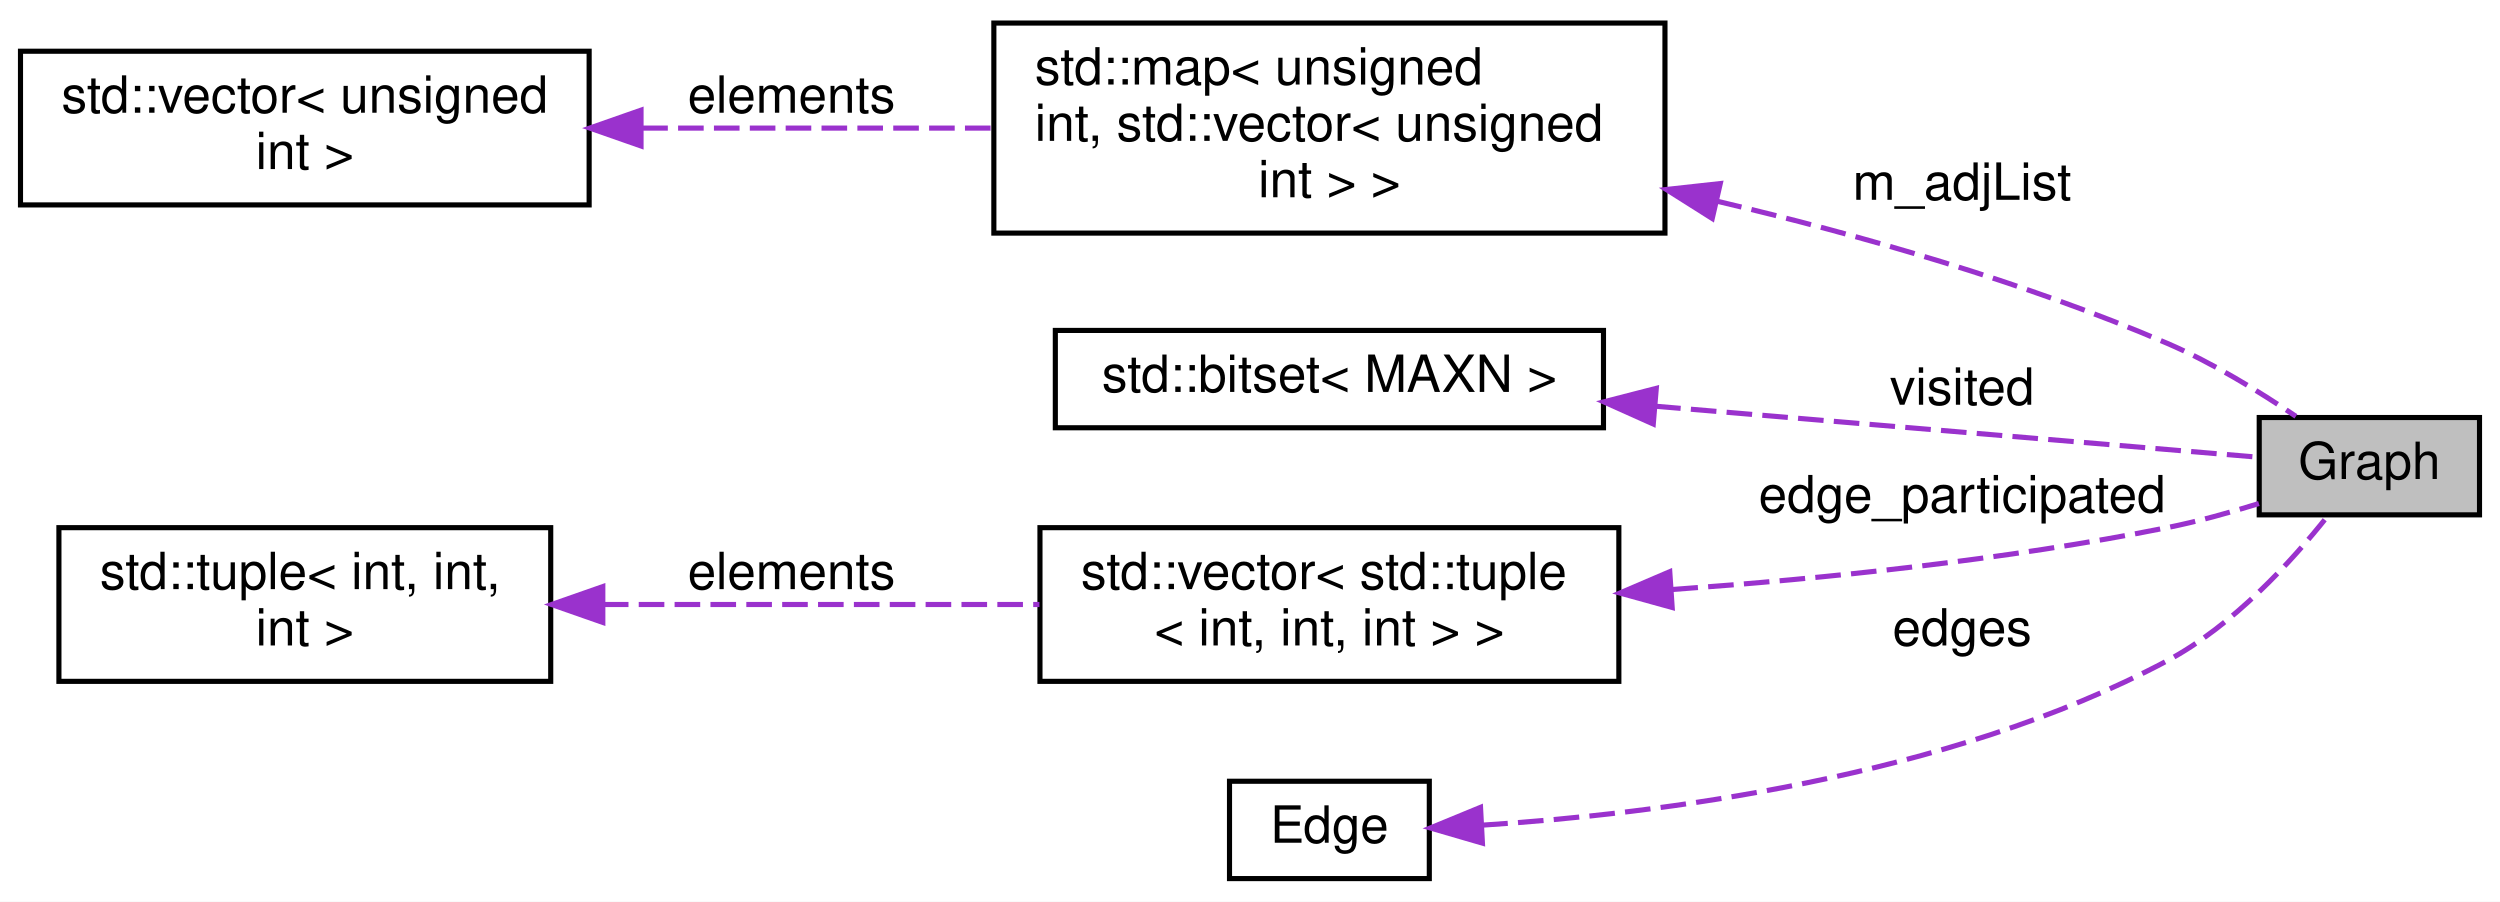
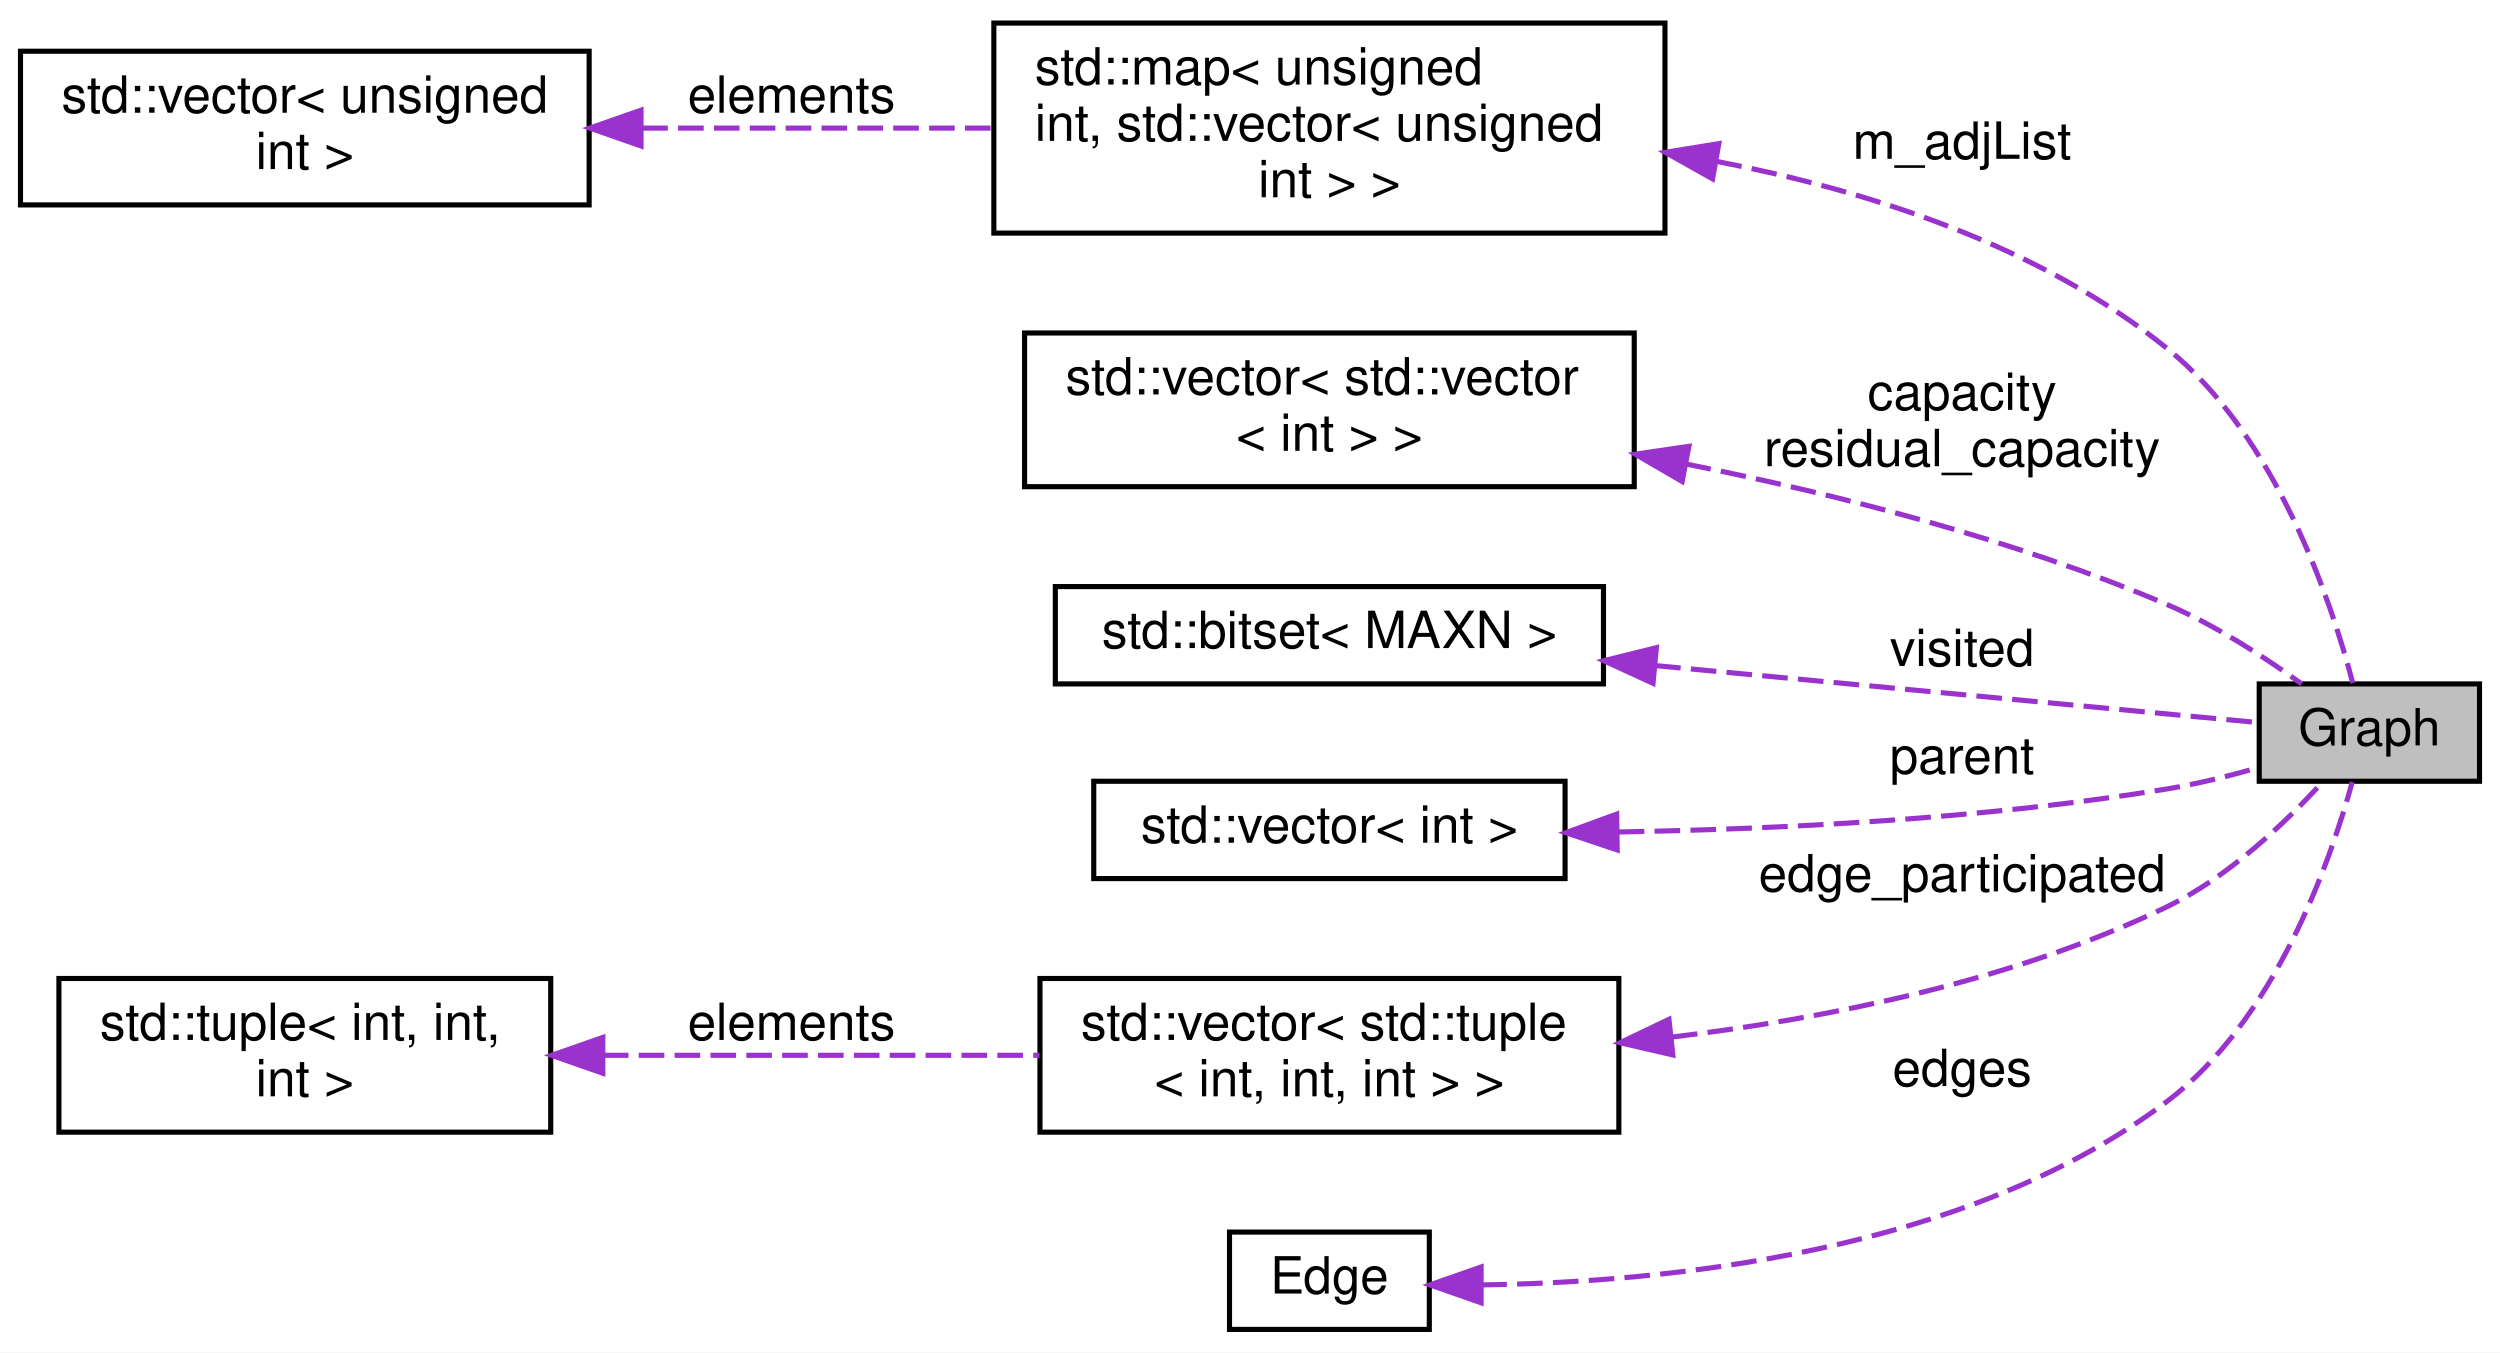
- <svg xmlns="http://www.w3.org/2000/svg" xmlns:xlink="http://www.w3.org/1999/xlink" width="488pt" height="176pt" viewBox="0.00 0.00 488.00 176.00">
-   <g id="graph0" class="graph" transform="scale(1 1) rotate(0) translate(4 172)">
-     <polygon fill="white" stroke="transparent" points="-4,4 -4,-172 484,-172 484,4 -4,4" />
+ <svg xmlns="http://www.w3.org/2000/svg" xmlns:xlink="http://www.w3.org/1999/xlink" width="488pt" height="264pt" viewBox="0.00 0.00 488.00 264.00">
+   <g id="graph0" class="graph" transform="scale(1 1) rotate(0) translate(4 260)">
+     <polygon fill="white" stroke="transparent" points="-4,4 -4,-260 484,-260 484,4 -4,4" />
    <g id="node1" class="node">
      <g id="a_node1">
        <a xlink:title=" ">
-           <polygon fill="#bfbfbf" stroke="black" points="437,-71.5 437,-90.5 480,-90.5 480,-71.5 437,-71.5" />
-           <text text-anchor="middle" x="458.5" y="-78.5" font-family="Helvetica,sans-Serif" font-size="10.00">Graph</text>
+           <polygon fill="#bfbfbf" stroke="black" points="437,-107.5 437,-126.5 480,-126.5 480,-107.5 437,-107.5" />
+           <text text-anchor="middle" x="458.5" y="-114.5" font-family="Helvetica,sans-Serif" font-size="10.00">Graph</text>
        </a>
      </g>
    </g>
    <g id="node2" class="node">
      <g id="a_node2">
        <a target="_blank" xlink:href="http://en.cppreference.com/w/cpp/container/map.html" xlink:title=" ">
-           <polygon fill="white" stroke="black" points="190,-126.5 190,-167.5 321,-167.5 321,-126.5 190,-126.5" />
-           <text text-anchor="start" x="198" y="-155.5" font-family="Helvetica,sans-Serif" font-size="10.00">std::map&lt; unsigned</text>
-           <text text-anchor="start" x="198" y="-144.5" font-family="Helvetica,sans-Serif" font-size="10.00"> int, std::vector&lt; unsigned</text>
-           <text text-anchor="middle" x="255.5" y="-133.5" font-family="Helvetica,sans-Serif" font-size="10.00"> int &gt; &gt;</text>
+           <polygon fill="white" stroke="black" points="190,-214.5 190,-255.5 321,-255.5 321,-214.5 190,-214.5" />
+           <text text-anchor="start" x="198" y="-243.5" font-family="Helvetica,sans-Serif" font-size="10.00">std::map&lt; unsigned</text>
+           <text text-anchor="start" x="198" y="-232.5" font-family="Helvetica,sans-Serif" font-size="10.00"> int, std::vector&lt; unsigned</text>
+           <text text-anchor="middle" x="255.5" y="-221.5" font-family="Helvetica,sans-Serif" font-size="10.00"> int &gt; &gt;</text>
        </a>
      </g>
    </g>
    <g id="edge1" class="edge">
-       <path fill="none" stroke="#9a32cd" stroke-dasharray="5,2" d="M331.07,-132.75C359.25,-126.08 391.21,-116.92 419,-105 427.83,-101.21 436.99,-95.58 444.16,-90.73" />
-       <polygon fill="#9a32cd" stroke="#9a32cd" points="330.23,-129.35 321.27,-135.01 331.8,-136.17 330.23,-129.35" />
-       <text text-anchor="middle" x="379" y="-133" font-family="Helvetica,sans-Serif" font-size="10.00"> m_adjList</text>
+       <path fill="none" stroke="#9a32cd" stroke-dasharray="5,2" d="M331.06,-228.5C360.98,-222.73 394.18,-211.97 419,-192 440.32,-174.84 451.04,-142.73 455.26,-126.67" />
+       <polygon fill="#9a32cd" stroke="#9a32cd" points="330.29,-225.08 321.06,-230.27 331.52,-231.97 330.29,-225.08" />
+       <text text-anchor="middle" x="379" y="-229" font-family="Helvetica,sans-Serif" font-size="10.00"> m_adjList</text>
    </g>
    <g id="node3" class="node">
      <g id="a_node3">
        <a target="_blank" xlink:href="http://en.cppreference.com/w/cpp/container/vector.html" xlink:title=" ">
-           <polygon fill="white" stroke="black" points="0,-132 0,-162 111,-162 111,-132 0,-132" />
-           <text text-anchor="start" x="8" y="-150" font-family="Helvetica,sans-Serif" font-size="10.00">std::vector&lt; unsigned</text>
-           <text text-anchor="middle" x="55.5" y="-139" font-family="Helvetica,sans-Serif" font-size="10.00"> int &gt;</text>
+           <polygon fill="white" stroke="black" points="0,-220 0,-250 111,-250 111,-220 0,-220" />
+           <text text-anchor="start" x="8" y="-238" font-family="Helvetica,sans-Serif" font-size="10.00">std::vector&lt; unsigned</text>
+           <text text-anchor="middle" x="55.5" y="-227" font-family="Helvetica,sans-Serif" font-size="10.00"> int &gt;</text>
        </a>
      </g>
    </g>
    <g id="edge2" class="edge">
-       <path fill="none" stroke="#9a32cd" stroke-dasharray="5,2" d="M121.36,-147C143.35,-147 167.9,-147 189.87,-147" />
-       <polygon fill="#9a32cd" stroke="#9a32cd" points="121.13,-143.5 111.13,-147 121.13,-150.5 121.13,-143.5" />
-       <text text-anchor="middle" x="150.5" y="-150" font-family="Helvetica,sans-Serif" font-size="10.00"> elements</text>
+       <path fill="none" stroke="#9a32cd" stroke-dasharray="5,2" d="M121.36,-235C143.35,-235 167.9,-235 189.87,-235" />
+       <polygon fill="#9a32cd" stroke="#9a32cd" points="121.13,-231.5 111.13,-235 121.13,-238.5 121.13,-231.5" />
+       <text text-anchor="middle" x="150.5" y="-238" font-family="Helvetica,sans-Serif" font-size="10.00"> elements</text>
    </g>
    <g id="node4" class="node">
      <g id="a_node4">
-         <a target="_blank" xlink:href="http://en.cppreference.com/w/cpp/utility/bitset.html" xlink:title=" ">
-           <polygon fill="white" stroke="black" points="202,-88.5 202,-107.5 309,-107.5 309,-88.5 202,-88.5" />
-           <text text-anchor="middle" x="255.5" y="-95.5" font-family="Helvetica,sans-Serif" font-size="10.00">std::bitset&lt; MAXN &gt;</text>
+         <a target="_blank" xlink:href="http://en.cppreference.com/w/cpp/container/vector.html" xlink:title=" ">
+           <polygon fill="white" stroke="black" points="196,-165 196,-195 315,-195 315,-165 196,-165" />
+           <text text-anchor="start" x="204" y="-183" font-family="Helvetica,sans-Serif" font-size="10.00">std::vector&lt; std::vector</text>
+           <text text-anchor="middle" x="255.5" y="-172" font-family="Helvetica,sans-Serif" font-size="10.00">&lt; int &gt; &gt;</text>
        </a>
      </g>
    </g>
    <g id="edge3" class="edge">
-       <path fill="none" stroke="#9a32cd" stroke-dasharray="5,2" d="M319.08,-92.71C359.42,-89.29 409.32,-85.07 436.84,-82.75" />
-       <polygon fill="#9a32cd" stroke="#9a32cd" points="318.72,-89.23 309.05,-93.56 319.31,-96.2 318.72,-89.23" />
-       <text text-anchor="middle" x="379" y="-93" font-family="Helvetica,sans-Serif" font-size="10.00"> visited</text>
+       <path fill="none" stroke="#9a32cd" stroke-dasharray="5,2" d="M325.04,-169.44C354.68,-163.49 389.31,-154.65 419,-142 428.38,-138 438.01,-131.75 445.29,-126.5" />
+       <polygon fill="#9a32cd" stroke="#9a32cd" points="324.35,-166.01 315.2,-171.34 325.68,-172.88 324.35,-166.01" />
+       <text text-anchor="middle" x="379" y="-180" font-family="Helvetica,sans-Serif" font-size="10.00"> capacity</text>
+       <text text-anchor="middle" x="379" y="-169" font-family="Helvetica,sans-Serif" font-size="10.00">residual_capacity</text>
    </g>
    <g id="node5" class="node">
      <g id="a_node5">
+         <a target="_blank" xlink:href="http://en.cppreference.com/w/cpp/utility/bitset.html" xlink:title=" ">
+           <polygon fill="white" stroke="black" points="202,-126.5 202,-145.5 309,-145.5 309,-126.5 202,-126.5" />
+           <text text-anchor="middle" x="255.5" y="-133.5" font-family="Helvetica,sans-Serif" font-size="10.00">std::bitset&lt; MAXN &gt;</text>
+         </a>
+       </g>
+     </g>
+     <g id="edge4" class="edge">
+       <path fill="none" stroke="#9a32cd" stroke-dasharray="5,2" d="M319.08,-130.08C359.42,-126.27 409.32,-121.55 436.84,-118.95" />
+       <polygon fill="#9a32cd" stroke="#9a32cd" points="318.67,-126.61 309.05,-131.03 319.33,-133.58 318.67,-126.61" />
+       <text text-anchor="middle" x="379" y="-130" font-family="Helvetica,sans-Serif" font-size="10.00"> visited</text>
+     </g>
+     <g id="node6" class="node">
+       <g id="a_node6">
+         <a target="_blank" xlink:href="http://en.cppreference.com/w/cpp/container/vector.html" xlink:title=" ">
+           <polygon fill="white" stroke="black" points="209.5,-88.5 209.5,-107.5 301.5,-107.5 301.5,-88.5 209.5,-88.5" />
+           <text text-anchor="middle" x="255.5" y="-95.5" font-family="Helvetica,sans-Serif" font-size="10.00">std::vector&lt; int &gt;</text>
+         </a>
+       </g>
+     </g>
+     <g id="edge5" class="edge">
+       <path fill="none" stroke="#9a32cd" stroke-dasharray="5,2" d="M311.98,-97.6C343.54,-98.15 383.7,-100.17 419,-106 424.9,-106.97 431.18,-108.54 436.92,-110.18" />
+       <polygon fill="#9a32cd" stroke="#9a32cd" points="311.67,-94.09 301.63,-97.46 311.58,-101.09 311.67,-94.09" />
+       <text text-anchor="middle" x="379" y="-109" font-family="Helvetica,sans-Serif" font-size="10.00"> parent</text>
+     </g>
+     <g id="node7" class="node">
+       <g id="a_node7">
        <a target="_blank" xlink:href="http://en.cppreference.com/w/cpp/container/vector.html" xlink:title=" ">
          <polygon fill="white" stroke="black" points="199,-39 199,-69 312,-69 312,-39 199,-39" />
          <text text-anchor="start" x="207" y="-57" font-family="Helvetica,sans-Serif" font-size="10.00">std::vector&lt; std::tuple</text>
          <text text-anchor="middle" x="255.5" y="-46" font-family="Helvetica,sans-Serif" font-size="10.00">&lt; int, int, int &gt; &gt;</text>
        </a>
      </g>
    </g>
-     <g id="edge4" class="edge">
-       <path fill="none" stroke="#9a32cd" stroke-dasharray="5,2" d="M322.45,-56.93C352.17,-59.06 387.56,-62.72 419,-69 424.9,-70.18 431.19,-71.92 436.93,-73.71" />
-       <polygon fill="#9a32cd" stroke="#9a32cd" points="322.41,-53.42 312.2,-56.24 321.94,-60.41 322.41,-53.42" />
-       <text text-anchor="middle" x="379" y="-72" font-family="Helvetica,sans-Serif" font-size="10.00"> edge_participated</text>
+     <g id="edge6" class="edge">
+       <path fill="none" stroke="#9a32cd" stroke-dasharray="5,2" d="M322.37,-57.57C352.96,-61.24 389.09,-68.55 419,-83 431.04,-88.82 442.19,-99.49 449.36,-107.33" />
+       <polygon fill="#9a32cd" stroke="#9a32cd" points="322.54,-54.07 312.22,-56.46 321.78,-61.03 322.54,-54.07" />
+       <text text-anchor="middle" x="379" y="-86" font-family="Helvetica,sans-Serif" font-size="10.00"> edge_participated</text>
    </g>
-     <g id="node6" class="node">
-       <g id="a_node6">
+     <g id="node8" class="node">
+       <g id="a_node8">
        <a target="_blank" xlink:href="http://en.cppreference.com/w/cpp/utility/tuple.html" xlink:title=" ">
          <polygon fill="white" stroke="black" points="7.5,-39 7.5,-69 103.5,-69 103.5,-39 7.5,-39" />
          <text text-anchor="start" x="15.5" y="-57" font-family="Helvetica,sans-Serif" font-size="10.00">std::tuple&lt; int, int,</text>
          <text text-anchor="middle" x="55.5" y="-46" font-family="Helvetica,sans-Serif" font-size="10.00"> int &gt;</text>
        </a>
      </g>
    </g>
-     <g id="edge5" class="edge">
+     <g id="edge7" class="edge">
      <path fill="none" stroke="#9a32cd" stroke-dasharray="5,2" d="M113.68,-54C140.48,-54 172.3,-54 198.9,-54" />
      <polygon fill="#9a32cd" stroke="#9a32cd" points="113.67,-50.5 103.67,-54 113.67,-57.5 113.67,-50.5" />
      <text text-anchor="middle" x="150.5" y="-57" font-family="Helvetica,sans-Serif" font-size="10.00"> elements</text>
    </g>
-     <g id="node7" class="node">
-       <g id="a_node7">
+     <g id="node9" class="node">
+       <g id="a_node9">
        <a xlink:href="../../d7/d77/class_edge.html" target="_top" xlink:title=" ">
          <polygon fill="white" stroke="black" points="236,-0.5 236,-19.5 275,-19.5 275,-0.5 236,-0.5" />
          <text text-anchor="middle" x="255.5" y="-7.5" font-family="Helvetica,sans-Serif" font-size="10.00">Edge</text>
        </a>
      </g>
    </g>
-     <g id="edge6" class="edge">
-       <path fill="none" stroke="#9a32cd" stroke-dasharray="5,2" d="M285.33,-10.93C319.18,-13.09 376.13,-20.16 419,-43 431.93,-49.89 443.4,-62.49 450.38,-71.29" />
-       <polygon fill="#9a32cd" stroke="#9a32cd" points="285.37,-7.42 275.2,-10.38 285,-14.41 285.37,-7.42" />
-       <text text-anchor="middle" x="379" y="-46" font-family="Helvetica,sans-Serif" font-size="10.00"> edges</text>
+     <g id="edge8" class="edge">
+       <path fill="none" stroke="#9a32cd" stroke-dasharray="5,2" d="M285.14,-9.19C320.13,-9.64 379.53,-15.25 419,-45 440.05,-60.87 450.84,-91.69 455.16,-107.35" />
+       <polygon fill="#9a32cd" stroke="#9a32cd" points="285.11,-5.69 275.12,-9.19 285.12,-12.69 285.11,-5.69" />
+       <text text-anchor="middle" x="379" y="-48" font-family="Helvetica,sans-Serif" font-size="10.00"> edges</text>
    </g>
  </g>
</svg>
